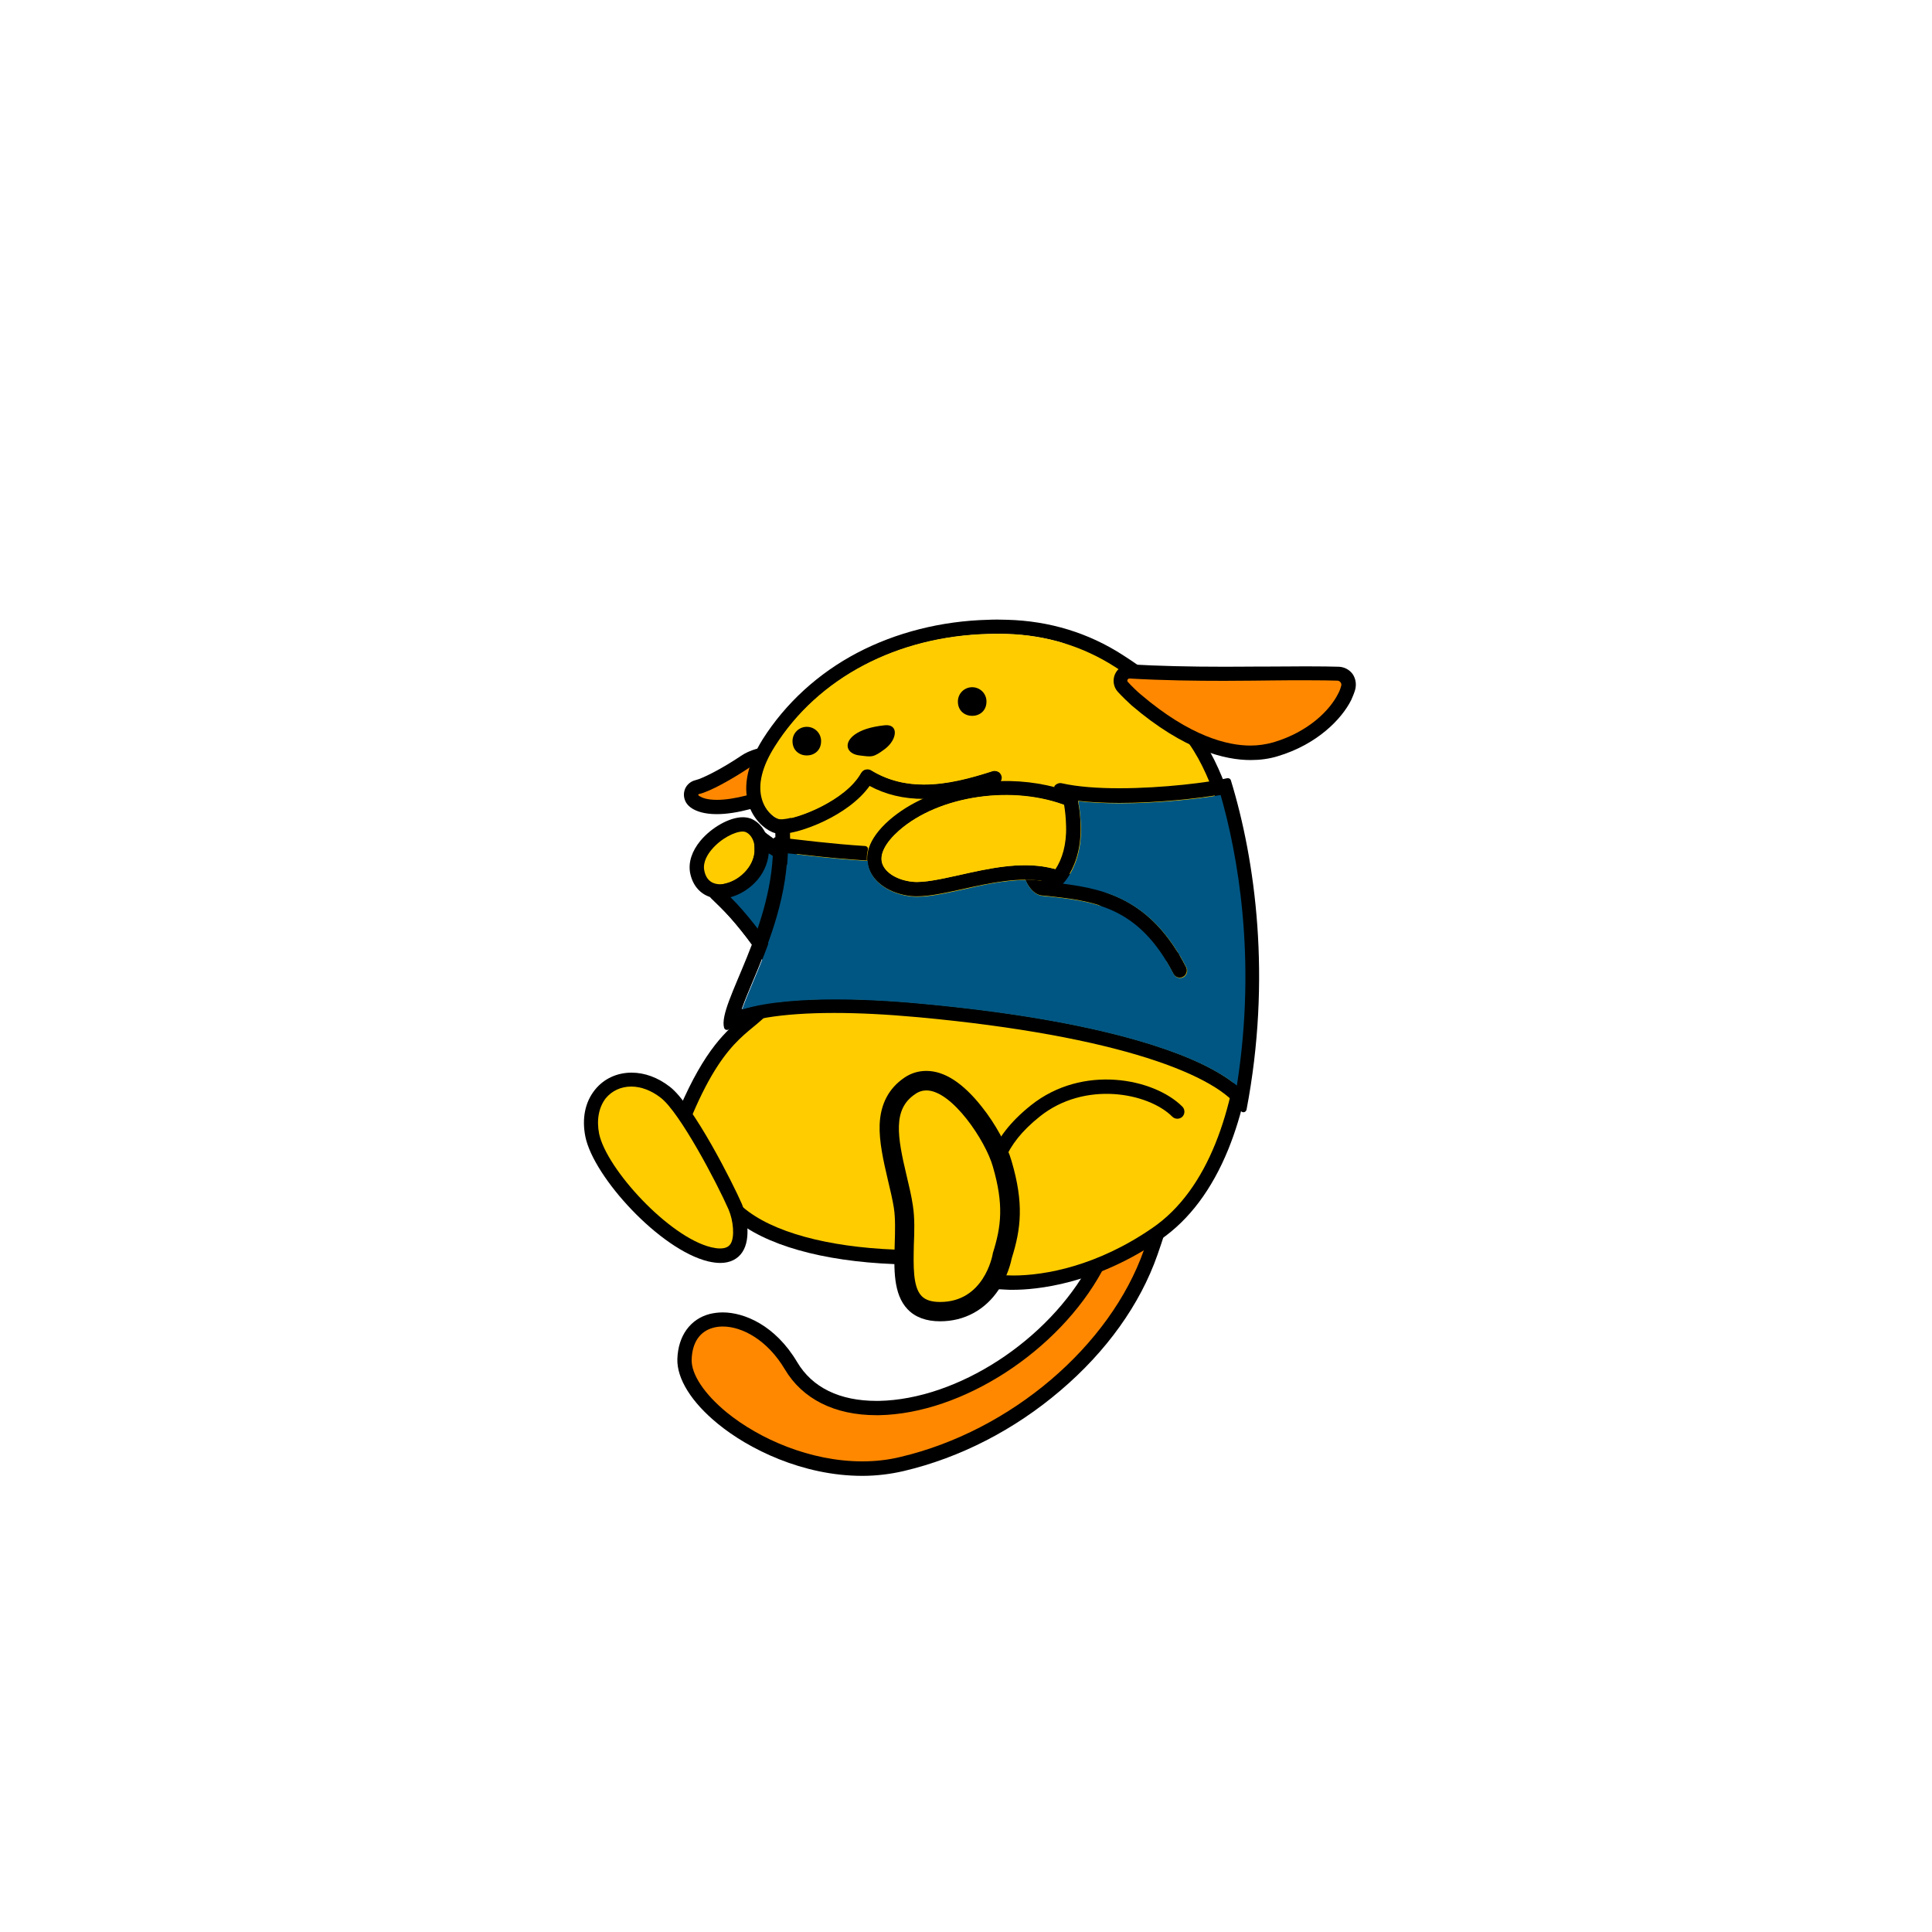
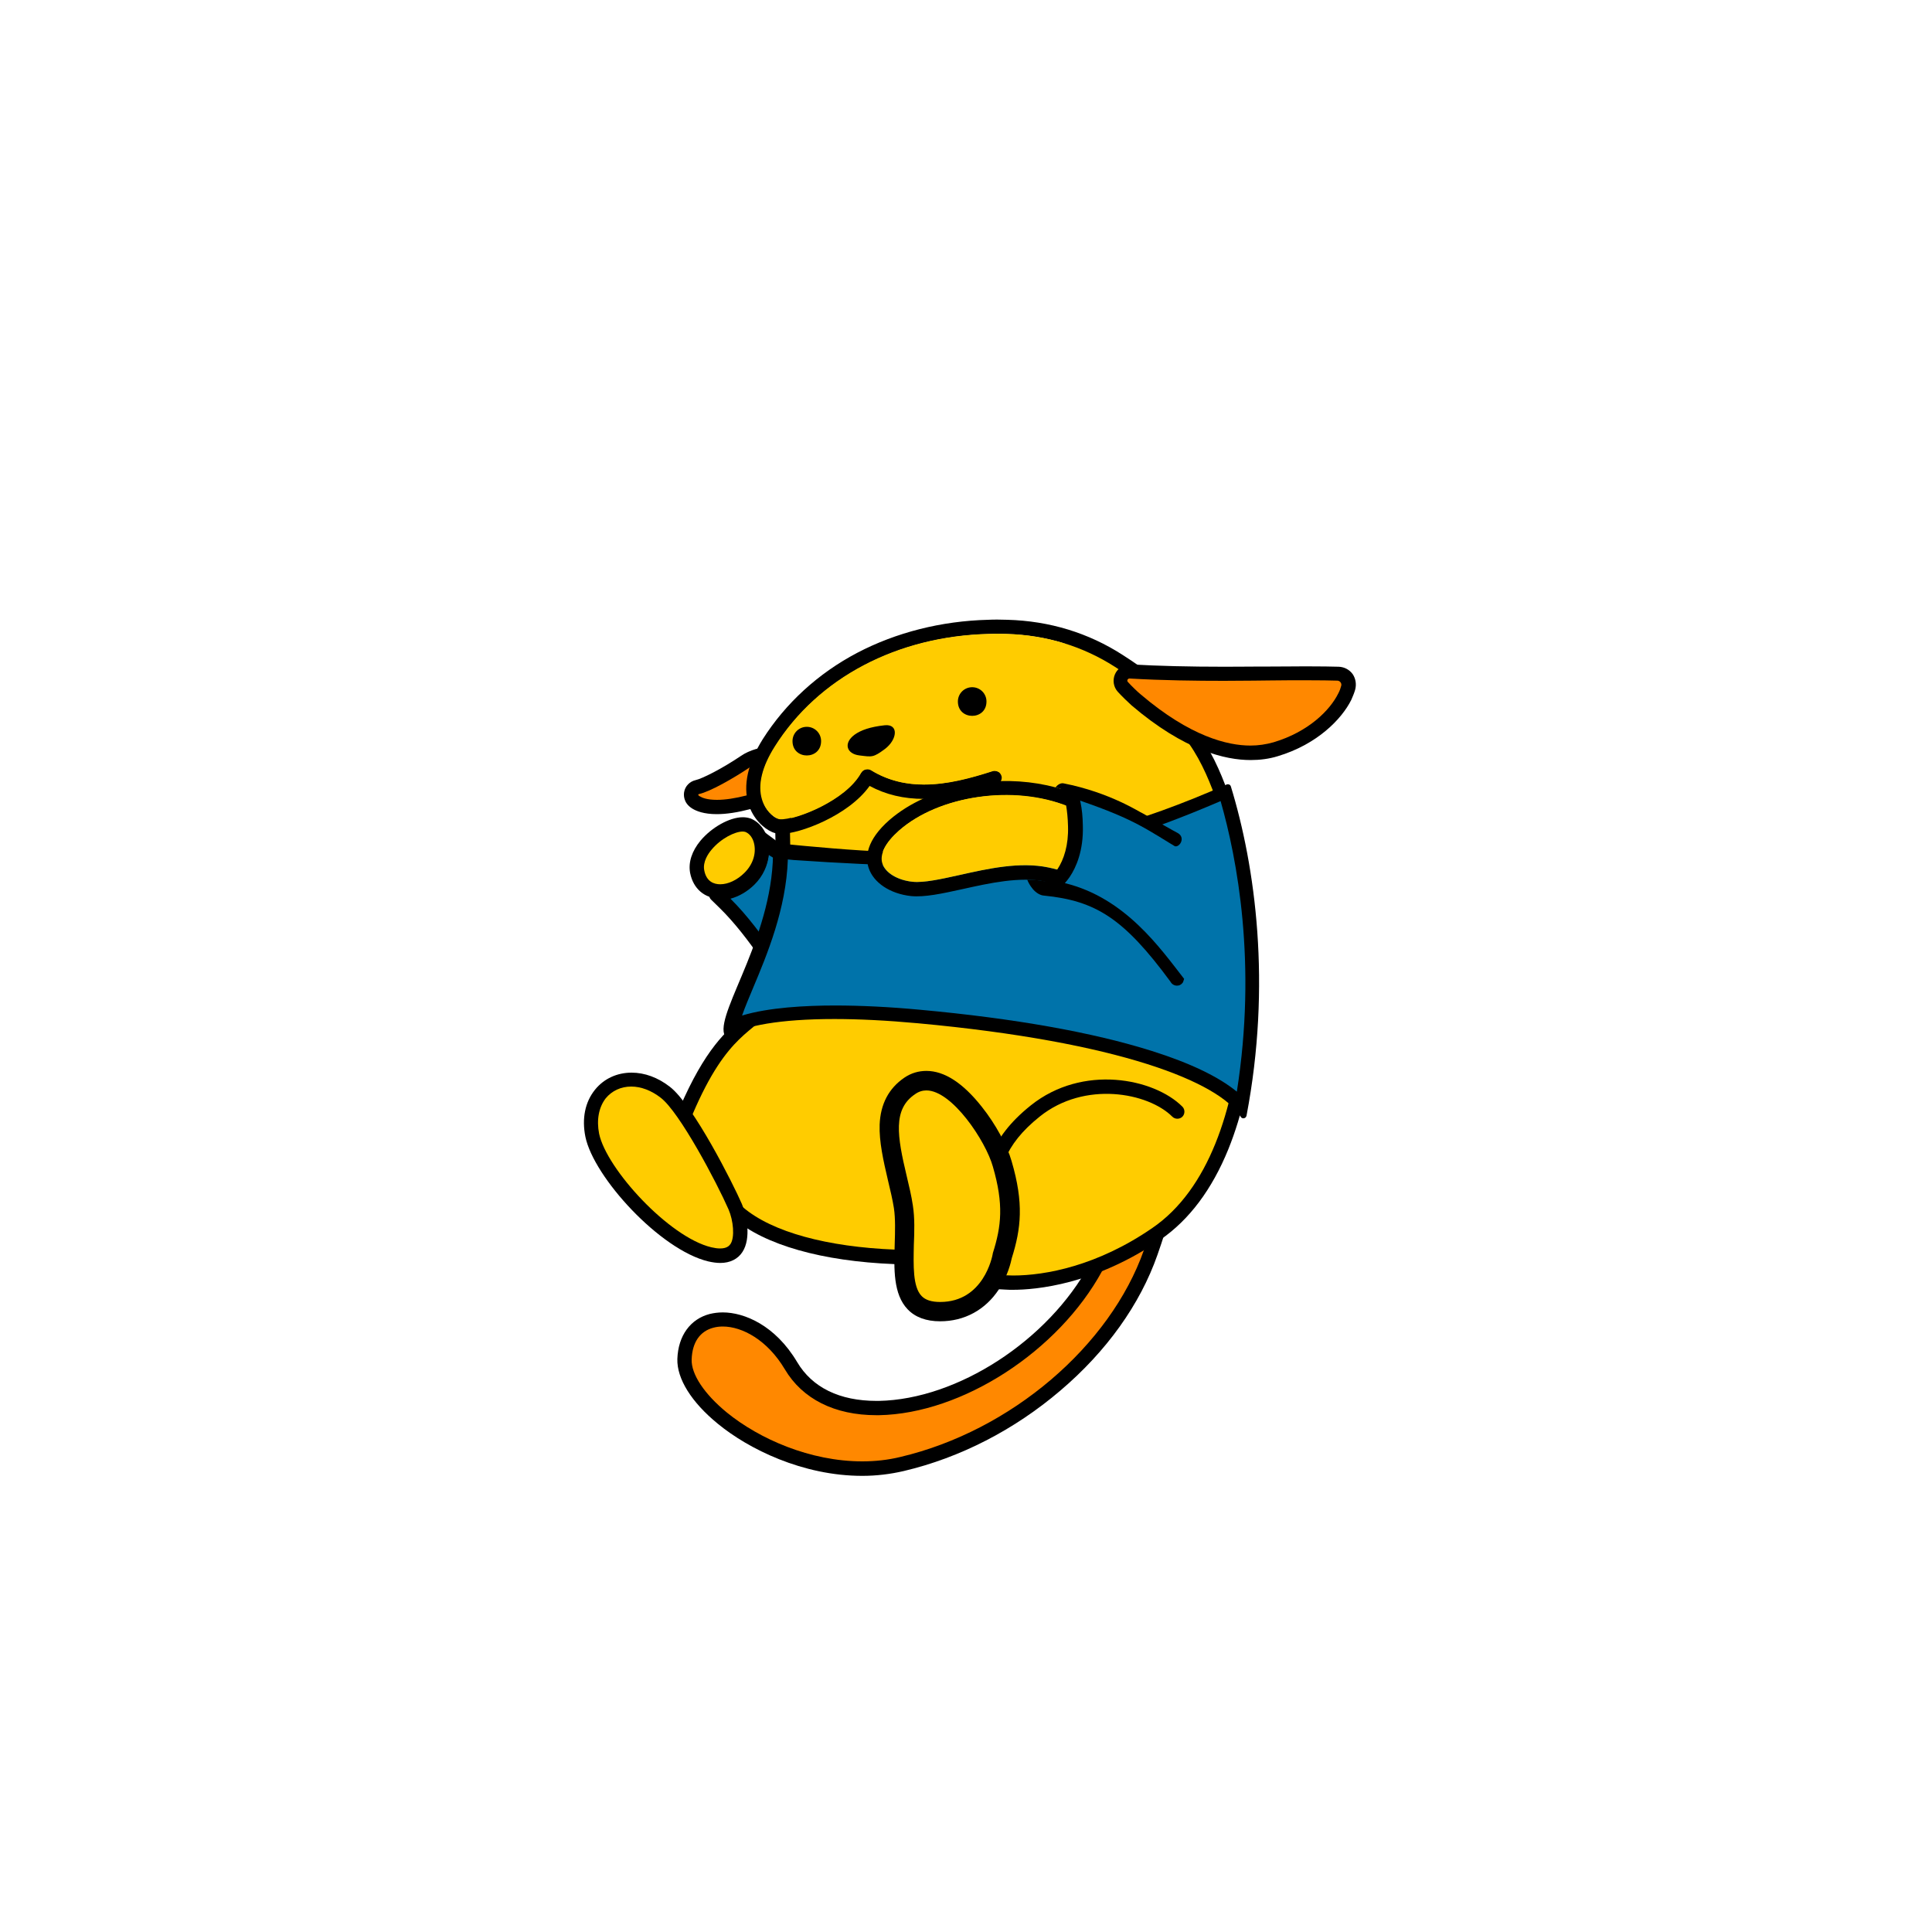
- <svg xmlns="http://www.w3.org/2000/svg" version="1.1" id="Layer_1" x="0px" y="0px" viewBox="0 0 1000 1000" style="enable-background:new 0 0 1000 1000;" xml:space="preserve">
-   <style type="text/css">
- 	.st0{fill:#FFCC00;}
- 	.st1{fill:#FF8800;}
- 	.st2{fill:#005683;}
- </style>
-   <g id="RightArm_1_">
-     <path id="RightArm--bg" d="M436.6,504c-4.5,5.1-10.5,7.9-17,7.9c-9.1,0-18.5-5.5-24.4-14.4c-7.8-11.6-15.5-21.2-22.3-27.9l-4.8-4.7   c-2-2-1.1-5.3,1.6-6.1l6.5-1.7c3.2-0.9,6.4-2.7,9.1-5.5c3-3,4.8-6.7,5.2-10.4V430c0-1.3,1.5-2.1,2.5-1.3l9.3,6.9   c0.7,0.5,1.7,1.1,2.9,1.7c10.2,4.9,31.7,27.4,35.7,46.7C443,494.1,439.7,500.5,436.6,504z" />
-     <path id="RightArm" class="st0" d="M402.1,444.1c-1.5-0.7-2.9-1.5-4.2-2.4l0,0c-0.5,5.5-3,11-7.3,15.3c-3.7,3.7-8.1,6.2-12.5,7.4   c8.7,8.6,17,19.8,23.2,29.1c4.5,6.7,11.6,11.1,18.3,11.1c4.1,0,8.1-1.6,11.4-5.4C444,484.4,413.7,449.6,402.1,444.1z" />
+ <svg xmlns="http://www.w3.org/2000/svg" id="wapuugotchi_svg__wapuu" width="200" version="1.1" viewBox="0 0 1e3 1e3">
+   <g id="RightArm--group">
+     <path d="M436.6 504c-4.5 5.1-10.5 7.9-17 7.9-9.1 0-18.5-5.5-24.4-14.4-7.8-11.6-15.5-21.2-22.3-27.9l-4.8-4.7c-2-2-1.1-5.3 1.6-6.1l6.5-1.7c3.2-.9 6.4-2.7 9.1-5.5 3-3 4.8-6.7 5.2-10.4V430c0-1.3 1.5-2.1 2.5-1.3l9.3 6.9c.7.5 1.7 1.1 2.9 1.7 10.2 4.9 31.7 27.4 35.7 46.7 2.1 10.1-1.2 16.5-4.3 20z" />
+     <path class="st0" d="M402.1 444.1c-1.5-.7-2.9-1.5-4.2-2.4-.5 5.5-3 11-7.3 15.3-3.7 3.7-8.1 6.2-12.5 7.4 8.7 8.6 17 19.8 23.2 29.1 4.5 6.7 11.6 11.1 18.3 11.1 4.1 0 8.1-1.6 11.4-5.4 13-14.8-17.3-49.6-28.9-55.1z" fill="#fc0" />
+     <g class="RightArm--group">
+       <path d="M436.59 504.77c-4.5 5.1-10.5 7.9-17 7.9-9.1 0-18.5-5.5-24.4-14.4-7.8-11.6-15.5-21.2-22.3-27.9l-4.8-4.7c-2-2-1.1-5.3 1.6-6.1l6.5-1.7c3.2-.9 6.4-2.7 9.1-5.5 3-3 4.8-6.7 5.2-10.4v-11.2c0-1.3 1.5-2.1 2.5-1.3l9.3 6.9c.7.5 1.7 1.1 2.9 1.7 10.2 4.9 31.7 27.4 35.7 46.7 2.1 10.1-1.2 16.5-4.3 20z" />
+       <path d="M402.09 444.87q-2.3-1-4.2-2.4c-.5 5.5-3 11-7.3 15.3-3.7 3.7-8.1 6.2-12.5 7.4 8.7 8.6 17 19.8 23.2 29.1 4.5 6.7 11.6 11.1 18.3 11.1 4.1 0 8.1-1.6 11.4-5.4 13-14.8-17.3-49.6-28.9-55.1z" fill="#0073AA" />
+     </g>
  </g>
  <g id="Tail--group">
-     <path id="Tail--bg" d="M599.1,649.5c-9,25.7-26.4,50-50.3,70.3c-23.8,20.3-51.8,34.7-81,41.6c-6.9,1.6-14.1,2.5-21.5,2.5   c-30.8,0-58.9-13.9-74.8-27c-13.6-11.1-21.2-23.3-20.9-33.5c0.4-12,6.7-20.7,16.8-23.3c2.1-0.5,4.3-0.8,6.7-0.8   c11.2,0,27.2,6.7,38.5,25.7c7.8,13.2,22,20.1,41.1,20.1c0.4,0,0.8,0,1.2,0c40.7-0.8,87.6-31.2,109.1-70.8   c7.7-14.1,13.2-29.6,17.1-40.8c1.9-5.4,3.6-10.1,5.1-13.5c1.3-3.1,4.1-9.4,10.4-9.4c4.1,0,7.6,1.8,9.9,5   C612,603.2,609.8,618.9,599.1,649.5z" />
-     <path id="Tail_2_" class="st1" d="M570.5,657.8c-22.7,41.7-72.5,73.9-115.5,74.7c-0.5,0-0.9,0-1.4,0c-21.6,0-38.3-8.4-47.4-23.8   c-9-15.1-22-22.1-32.1-22.1c-1.7,0-3.3,0.2-4.8,0.6c-7,1.8-11,7.6-11.3,16.4c-0.3,7.7,6.6,18,18.2,27.5   c16.8,13.7,43.2,25.3,70.1,25.3c6.6,0,13.3-0.7,19.8-2.3c57.2-13.5,108.5-57.4,126-107.1c5.4-15.3,16.7-49.2,4.5-49.2   C592.1,597.9,585.8,629.6,570.5,657.8z" />
+     <path d="M599.1 649.5c-9 25.7-26.4 50-50.3 70.3-23.8 20.3-51.8 34.7-81 41.6-6.9 1.6-14.1 2.5-21.5 2.5-30.8 0-58.9-13.9-74.8-27-13.6-11.1-21.2-23.3-20.9-33.5.4-12 6.7-20.7 16.8-23.3 2.1-.5 4.3-.8 6.7-.8 11.2 0 27.2 6.7 38.5 25.7 7.8 13.2 22 20.1 41.1 20.1h1.2c40.7-.8 87.6-31.2 109.1-70.8 7.7-14.1 13.2-29.6 17.1-40.8 1.9-5.4 3.6-10.1 5.1-13.5 1.3-3.1 4.1-9.4 10.4-9.4 4.1 0 7.6 1.8 9.9 5 5.5 7.6 3.3 23.3-7.4 53.9z" />
+     <path class="st1" d="M570.5 657.8c-22.7 41.7-72.5 73.9-115.5 74.7h-1.4c-21.6 0-38.3-8.4-47.4-23.8-9-15.1-22-22.1-32.1-22.1-1.7 0-3.3.2-4.8.6-7 1.8-11 7.6-11.3 16.4-.3 7.7 6.6 18 18.2 27.5 16.8 13.7 43.2 25.3 70.1 25.3 6.6 0 13.3-.7 19.8-2.3 57.2-13.5 108.5-57.4 126-107.1 5.4-15.3 16.7-49.2 4.5-49.2-4.5.1-10.8 31.8-26.1 60z" fill="#f80" />
  </g>
  <g id="Body--group">
-     <path id="Body--bg" d="M649.7,531.9c-2,24-6.7,45.1-13.9,62.9c-8.5,20.9-20.3,36.6-35.1,46.8c-34,23.4-64.8,26-76.4,26   c-1.3,0-2.5,0-3.8-0.1c-18.4-0.8-26-4.4-32.7-7.5c-5.9-2.8-11-5.2-24.9-5.7c-37.5-1.5-67-9.9-83.1-23.6c-0.2-0.1-0.5-0.4-0.9-0.7   c-4.8-3.5-19.3-14.3-25-24.7c-5.3-9.7-6.2-22.3-2.3-31.4c13.4-31.2,24.5-40.5,33.5-48c3.6-3,6.4-5.3,8.8-8.7   c2.2-3.1,3.8-7.1,4.9-12.2c0-0.1,0-0.2,0.1-0.3c3.9-15,3.4-34.9,2.8-56c-0.2-5.7-0.3-11.7-0.4-17.5v-0.1c0-18.6,9.6-40.7,25.7-59.2   c18.1-20.8,41.6-33.6,66.1-36.2c20.2-2.1,34.3-3.1,45.9-3.1c43.7,0,58.6,14.8,82.2,48.4c7.5,10.6,12.1,22.5,16,33.7   C648.3,445.1,653.1,491.2,649.7,531.9z" />
-     <path id="Body_1_" class="st0" d="M358.5,576.7c-3,7-2.2,17.4,2,25c5.6,10.3,23,22.2,24.1,23.2c15.1,12.9,43.7,20.5,78.7,21.9   c31.2,1.3,24.3,11.8,57.6,13.3c1.1,0,2.2,0.1,3.5,0.1c16.7,0,43.7-5,72.2-24.7c58-39.9,52.9-165.3,34-218.6   c-3.9-11.1-8.3-22.2-15.1-31.9c-23.5-33.5-36.6-45.2-76.2-45.2c-12.2,0-26.9,1.1-45.1,3.1c-49.9,5.3-85.3,55.3-85.3,88.1   c0.3,27.4,2.5,55.1-2.7,75.5c-1.4,6.5-3.4,11.2-6,14.9C390.4,534.9,376.8,533.8,358.5,576.7z" />
+     <path d="M649.7 531.9c-2 24-6.7 45.1-13.9 62.9-8.5 20.9-20.3 36.6-35.1 46.8-34 23.4-64.8 26-76.4 26-1.3 0-2.5 0-3.8-.1-18.4-.8-26-4.4-32.7-7.5-5.9-2.8-11-5.2-24.9-5.7-37.5-1.5-67-9.9-83.1-23.6-.2-.1-.5-.4-.9-.7-4.8-3.5-19.3-14.3-25-24.7-5.3-9.7-6.2-22.3-2.3-31.4 13.4-31.2 24.5-40.5 33.5-48 3.6-3 6.4-5.3 8.8-8.7 2.2-3.1 3.8-7.1 4.9-12.2 0-.1 0-.2.1-.3 3.9-15 3.4-34.9 2.8-56-.2-5.7-.3-11.7-.4-17.5v-.1c0-18.6 9.6-40.7 25.7-59.2 18.1-20.8 41.6-33.6 66.1-36.2 20.2-2.1 34.3-3.1 45.9-3.1 43.7 0 58.6 14.8 82.2 48.4 7.5 10.6 12.1 22.5 16 33.7 11.1 30.4 15.9 76.5 12.5 117.2z" />
+     <path class="st0" d="M358.5 576.7c-3 7-2.2 17.4 2 25 5.6 10.3 23 22.2 24.1 23.2 15.1 12.9 43.7 20.5 78.7 21.9 31.2 1.3 24.3 11.8 57.6 13.3 1.1 0 2.2.1 3.5.1 16.7 0 43.7-5 72.2-24.7 58-39.9 52.9-165.3 34-218.6-3.9-11.1-8.3-22.2-15.1-31.9-23.5-33.5-36.6-45.2-76.2-45.2-12.2 0-26.9 1.1-45.1 3.1-49.9 5.3-85.3 55.3-85.3 88.1.3 27.4 2.5 55.1-2.7 75.5-1.4 6.5-3.4 11.2-6 14.9-9.8 13.5-23.4 12.4-41.7 55.3z" fill="#fc0" />
+     <g class="Body--group">
+       <path d="M401.886 436.443h-.2c-.9 0-1.6.7-1.6 1.6 1.3 44.5-28.9 84.7-25.3 97.1.2.7.8 1.1 1.5 1.1.3 0 .6-.1.9-.2 8.2-5.1 26.3-8.6 54.7-8.6 12.5 0 26.9.7 43.3 2.2 104 9.6 155.8 30.3 167 48.4.3.5.8.8 1.4.8.7 0 1.4-.5 1.6-1.3 13-68 4.6-129.1-8.1-170.5-.2-.7-.8-1.1-1.5-1.1h-.4c-93.523 41.432-152.27 38.548-233.3 30.5z" />
+       <path d="M410.786 445.143c-1-.134-2-.234-3-.3-.9 25.8-10.8 49.4-18.2 67-1.8 4.3-4 9.5-5.5 13.8 13.8-4.2 32.9-5.2 48.1-5.2 13.2 0 28 .7 44 2.2 49.1 4.5 89.4 11.7 119.9 21.3 20 6.3 34.7 13.4 44.1 21.1 10.5-66.5.1-120.7-8.4-150.4-79.614 34.164-122.39 37.206-221 30.5z" fill="#0073AA" />
+     </g>
  </g>
  <g id="RightHand--group">
-     <path id="RightHand--bg" d="M390.6,457c-5.2,5.1-11.7,8.1-17.8,8.1c-8.1,0-14-5.1-15.6-13.3c-1-5.4,0.9-11.3,5.4-16.7   c5.8-6.9,14.9-12,21.7-12.1h0.2c1.3,0,2.6,0.2,3.8,0.6h0.2l0.1,0.1c4.5,1.8,7.9,6.2,9.1,11.8C399.1,443,396.5,451,390.6,457z" />
-     <path id="RightHand" class="st0" d="M385.4,451.7c4.2-4.2,6-9.6,5-14.7c-0.6-3.1-2.3-5.5-4.6-6.4c-0.4-0.1-0.9-0.2-1.3-0.2h-0.1   c-4,0-11.3,3.6-16.1,9.4c-1.8,2.1-4.6,6.3-3.8,10.6c1.1,6,5.1,7.3,8.3,7.3C376.9,457.7,381.6,455.5,385.4,451.7z" />
+     <path d="M390.6 457c-5.2 5.1-11.7 8.1-17.8 8.1-8.1 0-14-5.1-15.6-13.3-1-5.4.9-11.3 5.4-16.7 5.8-6.9 14.9-12 21.7-12.1h.2c1.3 0 2.6.2 3.8.6h.2l.1.1c4.5 1.8 7.9 6.2 9.1 11.8 1.4 7.5-1.2 15.5-7.1 21.5z" />
+     <path class="st0" d="M385.4 451.7c4.2-4.2 6-9.6 5-14.7-.6-3.1-2.3-5.5-4.6-6.4-.4-.1-.9-.2-1.3-.2h-.1c-4 0-11.3 3.6-16.1 9.4-1.8 2.1-4.6 6.3-3.8 10.6 1.1 6 5.1 7.3 8.3 7.3 4.1 0 8.8-2.2 12.6-6z" fill="#fc0" />
  </g>
-   <g id="RightFootGroup">
-     <path id="RightFoot--bg" d="M384.3,648c-2.4,3.7-6.4,5.7-11.5,5.7c-1.9,0-4-0.3-6.2-0.8c-25-6-59.3-43.6-63.6-64.5   c-1.9-9.4-0.2-18,5-24.4c4.6-5.7,11.4-8.8,18.9-8.8c6.8,0,13.6,2.5,19.8,7.3c12.2,9.4,32.9,50.5,37.3,60.7   C386.5,629,388.9,640.9,384.3,648z" />
-     <path id="RightFoot_1_" class="st0" d="M310.1,586.8c3.8,18.2,36.2,53.6,58.1,58.8c1.7,0.4,3.2,0.6,4.5,0.6c3.4,0,4.7-1.3,5.4-2.3   c2.3-3.5,1.5-12.1-1-17.9c-6.1-13.9-25.3-50.3-35.1-57.8c-4.9-3.8-10.2-5.8-15.3-5.8c-5.3,0-10,2.2-13.2,6.1   C309.9,573.2,308.7,579.7,310.1,586.8z" />
+   <g id="RightFoot--group">
+     <path d="M384.3 648c-2.4 3.7-6.4 5.7-11.5 5.7-1.9 0-4-.3-6.2-.8-25-6-59.3-43.6-63.6-64.5-1.9-9.4-.2-18 5-24.4 4.6-5.7 11.4-8.8 18.9-8.8 6.8 0 13.6 2.5 19.8 7.3 12.2 9.4 32.9 50.5 37.3 60.7 2.5 5.8 4.9 17.7.3 24.8z" />
+     <path class="st0" d="M310.1 586.8c3.8 18.2 36.2 53.6 58.1 58.8 1.7.4 3.2.6 4.5.6 3.4 0 4.7-1.3 5.4-2.3 2.3-3.5 1.5-12.1-1-17.9-6.1-13.9-25.3-50.3-35.1-57.8-4.9-3.8-10.2-5.8-15.3-5.8-5.3 0-10 2.2-13.2 6.1-3.6 4.7-4.8 11.2-3.4 18.3z" fill="#fc0" />
  </g>
  <g id="RightEar--group">
-     <path id="RightEar--bg" d="M413.3,399.4c-0.4,4.4-3.8,8.4-11.1,12.9c-4.7,3-10.2,5.5-13.9,6.5c-6.5,1.7-12.3,2.6-17.3,2.6   c-6.7,0-10.6-1.6-12.7-2.9c-4.8-3-4.4-7.2-4.2-8.5c0.5-3.1,2.9-5.5,5.9-6.2c3.5-0.8,13.5-5.8,23.6-12.6c4.2-2.9,10.7-4.8,16.1-4.8   c5.8,0,9.1,2.2,10.8,4.1C412.6,392.9,413.6,396,413.3,399.4z" />
-     <path id="RightEar" class="st1" d="M361.4,411.3c0,0.3,0.4,0.7,0.9,0.9c1.1,0.7,3.6,1.8,8.8,1.8c4.3,0,9.5-0.8,15.4-2.3   c5.2-1.4,19.1-8.8,19.5-13c0.1-1.3-0.2-2.4-0.9-3.2c-1-1.1-2.8-1.7-5.3-1.7c-3.9,0-8.9,1.5-11.9,3.5c-8.5,5.7-20.5,12.5-26.1,13.7   C361.5,411.1,361.4,411.2,361.4,411.3z" />
+     <path d="M413.3 399.4c-.4 4.4-3.8 8.4-11.1 12.9-4.7 3-10.2 5.5-13.9 6.5-6.5 1.7-12.3 2.6-17.3 2.6-6.7 0-10.6-1.6-12.7-2.9-4.8-3-4.4-7.2-4.2-8.5.5-3.1 2.9-5.5 5.9-6.2 3.5-.8 13.5-5.8 23.6-12.6 4.2-2.9 10.7-4.8 16.1-4.8 5.8 0 9.1 2.2 10.8 4.1 2.1 2.4 3.1 5.5 2.8 8.9z" />
+     <path class="st1" d="M361.4 411.3c0 .3.4.7.9.9 1.1.7 3.6 1.8 8.8 1.8 4.3 0 9.5-.8 15.4-2.3 5.2-1.4 19.1-8.8 19.5-13 .1-1.3-.2-2.4-.9-3.2-1-1.1-2.8-1.7-5.3-1.7-3.9 0-8.9 1.5-11.9 3.5-8.5 5.7-20.5 12.5-26.1 13.7-.3.1-.4.2-.4.3z" fill="#f80" />
  </g>
  <g id="Head--group">
-     <path id="Head--bg" d="M516.4,328.1c1.6,0,3.2,0,4.8,0.1c20.6,0.6,39.5,6.5,55.9,17c11.2,7.2,17.5,11.4,25.9,25.2   c1.5,2.5,9,0.8,7.9-1.1c-10.1-17.6-17.5-22.3-29.8-30.3c-17.7-11.4-37.8-17.6-59.7-18.2c-1.6,0-3.3-0.1-5-0.1l0,0   c-1.6,0-3.3,0-4.9,0.1c-24.3,0.6-47.8,6.6-67.8,17.1c-20.2,10.6-37.1,26.1-48.9,44.7c-7.7,12.3-10.3,23.9-7.4,33.5   c2.4,7.8,7.9,12.7,12.3,14.6c1.4,0.6,2.9,0.9,4.7,0.9c9.3,0,34.7-9.3,45.7-24.8c8.4,4.5,17.6,6.7,28.1,6.7c12.6,0,25-3.2,36.4-6.9   c3-1,3.8-2.2,3.9-4.1c0-1.3-1.2-3.6-3.8-3.5c-0.3,0-0.7,0.1-1,0.2c-11.2,3.6-23.3,6.9-35.4,6.9c-9.3,0-18.6-2-27.4-7.4   c-0.6-0.4-1.3-0.5-1.9-0.5c-1.3,0-2.5,0.6-3.2,1.8l-0.1,0.1c-7.9,14.3-33.3,24.1-41.2,24.1c-0.7,0-1.3-0.1-1.7-0.3   c-2.8-1.2-6.6-4.6-8.2-10c-2.3-7.5,0-17,6.6-27.4c22.5-35.7,63.4-57.1,110.6-58.3l0,0C513.2,328.1,514.8,328.1,516.4,328.1" />
-     <path id="Head" class="st0" d="M516.6,399.4c-1-0.4-2-0.7-3-0.3c-19.7,6.3-42.5,12-62.8-0.5c-1.7-1.1-4-0.5-5.1,1.2l-0.1,0.1   c-8.6,15.7-38.3,26-43,23.9c-2.8-1.2-6.6-4.6-8.2-10c-2.3-7.5,0-17,6.6-27.4c22.5-35.7,63.4-57.1,110.6-58.3l0,0   c3.1-0.1,6.3-0.1,9.5,0c20.6,0.6,39.5,6.5,55.9,17c13.2,8.5,19.7,12.7,30.6,33.6C613.2,389.2,523.2,402.2,516.6,399.4z" />
+     <path d="M516.4 328.1c1.6 0 3.2 0 4.8.1 20.6.6 39.5 6.5 55.9 17 11.2 7.2 17.5 11.4 25.9 25.2 1.5 2.5 9 .8 7.9-1.1-10.1-17.6-17.5-22.3-29.8-30.3-17.7-11.4-37.8-17.6-59.7-18.2-1.6 0-3.3-.1-5-.1-1.6 0-3.3 0-4.9.1-24.3.6-47.8 6.6-67.8 17.1-20.2 10.6-37.1 26.1-48.9 44.7-7.7 12.3-10.3 23.9-7.4 33.5 2.4 7.8 7.9 12.7 12.3 14.6 1.4.6 2.9.9 4.7.9 9.3 0 34.7-9.3 45.7-24.8 8.4 4.5 17.6 6.7 28.1 6.7 12.6 0 25-3.2 36.4-6.9 3-1 3.8-2.2 3.9-4.1 0-1.3-1.2-3.6-3.8-3.5-.3 0-.7.1-1 .2-11.2 3.6-23.3 6.9-35.4 6.9-9.3 0-18.6-2-27.4-7.4-.6-.4-1.3-.5-1.9-.5-1.3 0-2.5.6-3.2 1.8l-.1.1c-7.9 14.3-33.3 24.1-41.2 24.1-.7 0-1.3-.1-1.7-.3-2.8-1.2-6.6-4.6-8.2-10-2.3-7.5 0-17 6.6-27.4 22.5-35.7 63.4-57.1 110.6-58.3 1.4-.1 3-.1 4.6-.1" />
+     <path class="st0" d="M516.6 399.4c-1-.4-2-.7-3-.3-19.7 6.3-42.5 12-62.8-.5-1.7-1.1-4-.5-5.1 1.2l-.1.1c-8.6 15.7-38.3 26-43 23.9-2.8-1.2-6.6-4.6-8.2-10-2.3-7.5 0-17 6.6-27.4 22.5-35.7 63.4-57.1 110.6-58.3 3.1-.1 6.3-.1 9.5 0 20.6.6 39.5 6.5 55.9 17 13.2 8.5 19.7 12.7 30.6 33.6 5.6 10.5-84.4 23.5-91 20.7z" fill="#fc0" />
+   </g>
+   <g id="LeftEar--group">
+     <path d="M701.4 357.1c-.5 1.7-1.2 3.4-2 5.2-5 10-17.7 23-38 29.1-4.5 1.4-9.3 2-14 2h-.1c-13 0-34.2-4.9-61.6-28.3-1.9-1.7-5.1-4.8-7.1-7-2.3-2.5-2.8-6.1-1.5-9.1s4.4-5.1 7.8-5.1h.5c13.9.8 30.1 1.2 48.4 1.2 8.1 0 14.8-.1 19.3-.1h4.5c7.4 0 13.3-.1 18.2-.1 8.1 0 13.7.1 17.1.2 2.9.1 5.6 1.5 7.3 3.9 1.5 2.3 2 5.2 1.2 8.1z" />
+     <path class="st1" d="M590.4 359.4c25.7 21.9 45.1 26.5 56.8 26.5h.1c4 0 8-.6 11.9-1.7 18.1-5.4 29.2-16.6 33.5-25.3.8-1.5 1.2-2.8 1.5-3.9.4-1.3-.6-2.6-1.9-2.7-3.3-.1-8.9-.2-16.7-.2-5.4 0-11.6 0-18.2.1-3.3 0-12.2.2-23.9.2-13.9 0-31.7-.2-48.8-1.2h-.1c-.9 0-1.5 1.1-.8 1.8 2 2.2 5 5.1 6.6 6.4z" fill="#f80" />
+   </g>
+   <g id="Face--group">
+     <path d="m417.6 376.2c-4.1 0-7.4 3.3-7.4 7.4 0 9.9 14.8 9.9 14.8 0 0-4.1-3.3-7.4-7.4-7.4z" />
+     <path d="m503.2 355.7c-4.1 0-7.4 3.3-7.4 7.4 0 9.9 14.8 9.9 14.8 0 0-4.1-3.3-7.4-7.4-7.4z" />
+     <path d="m457.9 375.4c-7.4 0.8-12.3 2.5-15.6 4.9-5.9 4.4-4.1 9.9 2.5 10.7s7.1 1.2 13.2-3.3c6.5-4.9 7.3-13.1-0.1-12.3z" />
+   </g>
+   <g id="LeftLeg--group">
+     <path class="st0" d="M512.4 655.2c-4.6-5.2-3.7-15.7-1.9-29.4 2.6-19.8 5-34.5 25.4-50.8 24.4-19.5 62.2-15 76.2-.5 3.6 3.7 6.7 10.9 7.3 18.8.9 11.4-22.2 42.4-44.8 51.8-22.6 9.6-54 19.3-62.2 10.1z" fill="#fc0" />
+     <path d="M512.4 658.9c-1.2 0-2.3-.5-3-1.6-4.7-6.7-4.5-17.2-2.6-32 2.5-19 4.6-35.5 26.8-53.2 26.8-21.4 63.7-14 78.4.7 1.4 1.4 1.4 3.8 0 5.2-1.4 1.4-3.8 1.4-5.2 0-12.5-12.5-45.4-18.7-68.6-.1-18.9 15.1-21.4 28.2-24.1 48.4-1.4 11-2.3 21.8 1.3 26.7 1.2 1.7.8 4-.9 5.2-.6.5-1.4.7-2.1.7z" />
+   </g>
+   <g id="LeftFoot--group">
+     <path d="M523.7 651.2c-.4 1.9-2 9.1-6.7 16.2-7 10.6-17.8 16.5-30.4 16.5-7.2 0-12.9-2.1-16.8-6.2-7.5-7.8-7.1-21-6.7-33.7v-.1c.2-6.4.4-13.1-.4-18.5-.7-4.4-1.8-9.1-3.1-14.5-2.4-10.2-4.6-20.1-4.3-28.7.4-10.7 4.7-18.9 12.8-24.4 3.5-2.4 7.4-3.5 11.4-3.5 9.3 0 18.9 6.2 28.7 18.6 7.1 8.9 13.1 20 15.4 28.1 6.4 21.8 4.9 34.9.1 50.2z" />
+     <path class="st0" d="M477 670.8c2 2.1 5.2 3.1 9.6 3.1 22.6 0 27-23.7 27.2-24.7 0-.2.1-.4.1-.6 4.4-13.9 5.7-25.2 0-44.8-3.7-13.2-21.1-39.4-34.4-39.4-2 0-4 .6-5.8 1.9-11.7 7.8-9.3 21.8-4.4 42.4 1.2 5.1 2.5 10.4 3.2 15.3 1 6.4.8 13.5.5 20.4-.2 10.6-.6 21.6 4 26.4z" fill="#fc0" />
  </g>
  <g id="LeftArm--group">
-     <path id="LeftArm--bg" d="M478,413.3c-6.4,2.9-12.4,6.6-17.6,11.1c-12.1,10.6-12.6,19.4-10.8,24.8c2.5,7.7,11.1,13.4,21.9,14.6   c7.1,0.7,16.2-1.3,26.7-3.6c13.9-3.1,29.7-6.6,42.9-3.9c19.6,4.1,33.3,15,53.1,32.7l10.3,9.2c1.5,1.3,3.9,1.2,5.2-0.4   c1.3-1.5,1.2-3.9-0.4-5.2l0,0l-2.9-2.6c-24-21.7-39.9-36-63.8-41c-14.8-3.1-31.3,0.6-46,3.9c-9.5,2.1-18.5,4.1-24.3,3.5   c-7.8-0.8-14.1-4.6-15.7-9.5c-1.5-4.7,1.6-10.7,8.7-17c20.7-18.2,59.1-23.7,87.5-12.5c4.7,1.9,7.4-5.1,2.7-6.9   c-11.4-4.4-24.6-6.6-37.7-6.2C507.7,404.7,487.3,409.1,478,413.3z" />
-     <path id="LeftArm" class="st0" d="M615.4,451c11.7,12.2,17,60.3-6,41.6l0,0l-2.9-2.6c-24-21.7-39.9-36-63.8-41   c-14.8-3.1-31.3,0.6-46,3.9c-9.5,2.1-18.5,4.1-24.3,3.5c-7.8-0.8-14.1-4.6-15.7-9.5c-1.5-4.7,1.6-10.7,8.7-17   c20.7-18.2,59.3-24,87.5-12.5C557.5,419.4,599,433.9,615.4,451z" />
-   </g>
-   <g id="Coat--group">
-     <g id="RightSleeve--group">
-       <path id="RightSleeve--bg" d="M436.6,504c-4.5,5.1-10.5,7.9-17,7.9c-9.1,0-18.5-5.5-24.4-14.4c-7.8-11.6-15.5-21.2-22.3-27.9    l-4.8-4.7c-2-2-1.1-5.3,1.6-6.1l6.5-1.7c3.2-0.9,6.4-2.7,9.1-5.5c3-3,4.8-6.7,5.2-10.4V430c0-1.3,1.5-2.1,2.5-1.3l9.3,6.9    c0.7,0.5,1.7,1.1,2.9,1.7c10.2,4.9,31.7,27.4,35.7,46.7C443,494.1,439.7,500.5,436.6,504z" />
-       <path id="RightSleeve" class="st2" d="M402.1,444.1c-1.5-0.7-2.9-1.5-4.2-2.4l0,0c-0.5,5.5-3,11-7.3,15.3    c-3.7,3.7-8.1,6.2-12.5,7.4c8.7,8.6,17,19.8,23.2,29.1c4.5,6.7,11.6,11.1,18.3,11.1c4.1,0,8.1-1.6,11.4-5.4    C444,484.4,413.7,449.6,402.1,444.1z" />
-     </g>
-     <g id="Schirt--group">
-       <path id="Shirt--bg" d="M548,408c0.9,1.5,1.6,3.5,2.2,6c0.2,0.8,0.4,1.7,0.6,2.7c0.5,3,0.9,6.6,1,10.9c0.3,9.7-2.1,17.2-5.5,22.3    c-1.7,2.6-3.7,4.6-5.8,5.9c-0.2,0.2-0.5,0.2-0.8,0.2c-0.1,0-0.2,0-0.3,0c-2.8-0.5-5.8-0.7-8.7-0.7c0,0,2.4,6.5,7.5,8    c0.2,0.1,0.4,0.1,0.6,0.1c0.2,0.1,0.4,0.1,0.6,0.1c26.6,2.7,49.6,5.1,67.9,40.5c0.7,1.3,2,2,3.3,2c0.6,0,1.2-0.1,1.7-0.4    c1.8-0.9,2.5-3.2,1.6-5c-17.6-34.2-40.7-40.5-63.9-43.4c0.9-1,1.7-2.1,2.5-3.2c3.3-4.9,7.2-13.6,6.8-26.6c-0.1-4.5-0.5-8.5-1.2-12    c-0.1-0.3-0.1-0.6-0.2-0.9c6.3,0.7,13.5,1.1,21.5,1.1c19.8,0,40.6-2.3,52.2-4.3c8.5,29.7,18.9,83.9,8.4,150.4    c-9.4-7.7-24.1-14.8-44.1-21.1c-30.5-9.6-70.8-16.8-119.9-21.3c-16-1.5-30.8-2.2-44-2.2c-15.2,0-34.3,1-48.1,5.2    c1.5-4.3,3.7-9.5,5.5-13.8c7.4-17.6,17.3-41.2,18.2-67c1,0.1,2,0.2,3,0.3c9.3,1.1,19.6,2.3,30.7,3.1l7.4,0.5    c-0.1-1.7,0-3.5,0.5-5.5c0.3-1-0.4-1.9-1.4-2c-17.4-1.1-33.6-3.2-45.9-4.6c-0.1,0-0.1,0-0.2,0c-0.9,0-1.6,0.7-1.6,1.6    c1.3,44.5-28.9,84.7-25.3,97.1c0.2,0.7,0.8,1.1,1.5,1.1c0.3,0,0.6-0.1,0.9-0.2c8.2-5.1,26.3-8.6,54.7-8.6    c12.5,0,26.9,0.7,43.3,2.2c104,9.6,155.8,30.3,167,48.4c0.3,0.5,0.8,0.8,1.4,0.8c0.7,0,1.4-0.5,1.6-1.3c13-68,4.6-129.1-8.1-170.5    c-0.2-0.7-0.8-1.1-1.5-1.1c-0.1,0-0.2,0-0.4,0c-9,2.1-33.1,5.2-55.9,5.2c-10.8,0-21.4-0.7-29.8-2.6c-1.7-0.4-3.4,0.8-3.8,1.7    C545.5,408.3,548,408,548,408z" />
-       <g id="Shirt">
-         <path class="st2" d="M448.9,445.6l-7.4-0.5c-11.1-0.8-21.4-2-30.7-3.1c-1-0.1-2-0.2-3-0.3c-0.9,25.8-10.8,49.4-18.2,67     c-1.8,4.3-4,9.5-5.5,13.8c13.8-4.2,32.9-5.2,48.1-5.2c13.2,0,28,0.7,44,2.2c49.1,4.5,89.4,11.7,119.9,21.3     c20,6.3,34.7,13.4,44.1,21.1c10.5-66.5,0.1-120.7-8.4-150.4c-11.6,2-32.4,4.3-52.2,4.3c-8,0-15.2-0.4-21.5-1.1     c0.1,0.3,0.1,0.6,0.2,0.9c0.6,3.5,1,7.5,1.2,12c0.4,13-3.5,21.7-6.8,26.6c-0.8,1.2-1.6,2.2-2.5,3.2c23.2,2.9,46.3,9.2,63.9,43.4     c0.9,1.8,0.2,4-1.6,5c-0.5,0.3-1.1,0.4-1.7,0.4c-1.3,0-2.6-0.7-3.3-2c-18.3-35.4-41.3-37.8-67.9-40.5c-0.2,0-0.4-0.1-0.6-0.1     c-0.2,0-0.4,0-0.6-0.1c-5.1-1.5-7.5-7.8-7.5-8c-10.6,0-22.1,2.5-32.5,4.9c-10.5,2.3-19.6,4.3-26.7,3.6     c-10.8-1.2-19.4-6.9-21.9-14.6c-0.4-1.1-0.6-2.4-0.7-3.9C448.9,445.4,448.9,445.5,448.9,445.6z" />
-       </g>
+     <path d="M478 413.3c-6.4 2.9-12.4 6.6-17.6 11.1-12.1 10.6-12.6 19.4-10.8 24.8 2.5 7.7 11.1 13.4 21.9 14.6 7.1.7 16.2-1.3 26.7-3.6 13.9-3.1 29.7-6.6 42.9-3.9 19.6 4.1 33.3 15 53.1 32.7l10.3 9.2c1.5 1.3 3.9 1.2 5.2-.4 1.3-1.5 1.2-3.9-.4-5.2l-2.9-2.6c-24-21.7-39.9-36-63.8-41-14.8-3.1-31.3.6-46 3.9-9.5 2.1-18.5 4.1-24.3 3.5-7.8-.8-14.1-4.6-15.7-9.5-1.5-4.7 1.6-10.7 8.7-17 20.7-18.2 59.1-23.7 87.5-12.5 4.7 1.9 7.4-5.1 2.7-6.9-11.4-4.4-24.6-6.6-37.7-6.2-10.1.4-30.5 4.8-39.8 9z" />
+     <path class="st0" d="M615.4 451c11.7 12.2 17 60.3-6 41.6l-2.9-2.6c-24-21.7-39.9-36-63.8-41-14.8-3.1-31.3.6-46 3.9-9.5 2.1-18.5 4.1-24.3 3.5-7.8-.8-14.1-4.6-15.7-9.5-1.5-4.7 1.6-10.7 8.7-17 20.7-18.2 59.3-24 87.5-12.5 4.6 2 46.1 16.5 62.5 33.6z" fill="#fc0" />
+     <g class="LeftArm--group">
+       <path d="m591.41 420.96c-1.228-0.36-16.635-10.734-40.905-15.5-1.7-0.4-3.683 1.211-4.083 2.111 2.54 0.686 2.583 0.73 2.583 0.73 0.9 1.5 1.6 3.258 2.2 5.758 0.2 0.8 0.4 1.7 0.6 2.7 0.5 3 0.9 6.6 1 10.9 0.3 9.7-2.1 17.2-5.5 22.3-1.7 2.6-3.7 4.601-5.8 5.901-0.2 0.2-0.5 0.2-0.8 0.2h-0.3c-2.8-0.5-5.8-0.7-8.7-0.7 0 0 2.4 6.5 7.5 8 0.2 0.1 0.4 0.1 0.6 0.1 0.2 0.1 0.4 0.1 0.6 0.1 26.6 2.7 41.147 11.538 65.465 44.61 0.7 1.3 2 2 3.3 2 0.6 0 1.2-0.101 1.7-0.401 0.508-0.26 0.944-0.641 1.27-1.11 0.063-0.09 0.124-0.181 0.184-0.273 4.81-11.512-4.691-55.107-4.24-70.343 2.636 0.599 5.658-4.605 1.485-6.881-1.552-0.751-10.695-6.037-18.159-10.203z" style="fill:#000000" />
+       <path d="M612.796 440.859c-19.666-11.75-24.38-16.3-53.722-26.453.1.3.1.6.2.9.733 3.467 1.134 7.467 1.2 12 .4 13-3.5 21.7-6.8 26.6-.8 1.1-1.6 2.2-2.5 3.2 31.328 7.613 49.466 33.842 61.756 49.582 20.91-14.779 22.188-53.708-.134-65.83z" fill="#0073AA" />
    </g>
  </g>
-   <g id="LeftEar--group">
-     <path id="LeftEar--bg" d="M701.4,357.1c-0.5,1.7-1.2,3.4-2,5.2c-5,10-17.7,23-38,29.1c-4.5,1.4-9.3,2-14,2h-0.1   c-13,0-34.2-4.9-61.6-28.3c-1.9-1.7-5.1-4.8-7.1-7c-2.3-2.5-2.8-6.1-1.5-9.1s4.4-5.1,7.8-5.1c0.2,0,0.3,0,0.5,0   c13.9,0.8,30.1,1.2,48.4,1.2c8.1,0,14.8-0.1,19.3-0.1c2,0,3.5,0,4.5,0c7.4,0,13.3-0.1,18.2-0.1c8.1,0,13.7,0.1,17.1,0.2   c2.9,0.1,5.6,1.5,7.3,3.9C701.7,351.3,702.2,354.2,701.4,357.1z" />
-     <path id="LeftEar" class="st1" d="M590.4,359.4c25.7,21.9,45.1,26.5,56.8,26.5h0.1c4,0,8-0.6,11.9-1.7   c18.1-5.4,29.2-16.6,33.5-25.3c0.8-1.5,1.2-2.8,1.5-3.9c0.4-1.3-0.6-2.6-1.9-2.7c-3.3-0.1-8.9-0.2-16.7-0.2c-5.4,0-11.6,0-18.2,0.1   c-3.3,0-12.2,0.2-23.9,0.2c-13.9,0-31.7-0.2-48.8-1.2c0,0,0,0-0.1,0c-0.9,0-1.5,1.1-0.8,1.8C585.8,355.2,588.8,358.1,590.4,359.4z" />
-   </g>
-   <g id="Face--group">
-     <path id="RightEye" d="M417.6,376.2c-4.1,0-7.4,3.3-7.4,7.4c0,9.9,14.8,9.9,14.8,0C425,379.5,421.7,376.2,417.6,376.2z" />
-     <path id="LeftEye" d="M503.2,355.7c-4.1,0-7.4,3.3-7.4,7.4c0,9.9,14.8,9.9,14.8,0C510.6,359,507.3,355.7,503.2,355.7L503.2,355.7   L503.2,355.7z" />
-     <path id="Nose" d="M457.9,375.4c-7.4,0.8-12.3,2.5-15.6,4.9c-5.9,4.4-4.1,9.9,2.5,10.7c6.6,0.8,7.1,1.2,13.2-3.3   C464.5,382.8,465.3,374.6,457.9,375.4L457.9,375.4z" />
-   </g>
-   <g id="LeftLEg--group">
-     <path id="LetLeg" class="st0" d="M512.4,655.2c-4.6-5.2-3.7-15.7-1.9-29.4c2.6-19.8,5-34.5,25.4-50.8c24.4-19.5,62.2-15,76.2-0.5   c3.6,3.7,6.7,10.9,7.3,18.8c0.9,11.4-22.2,42.4-44.8,51.8C552,654.7,520.6,664.4,512.4,655.2z" />
-     <path id="LeftLeg--bg_1_" d="M512.4,658.9c-1.2,0-2.3-0.5-3-1.6c-4.7-6.7-4.5-17.2-2.6-32c2.5-19,4.6-35.5,26.8-53.2   c26.8-21.4,63.7-14,78.4,0.7c1.4,1.4,1.4,3.8,0,5.2s-3.8,1.4-5.2,0c-12.5-12.5-45.4-18.7-68.6-0.1c-18.9,15.1-21.4,28.2-24.1,48.4   c-1.4,11-2.3,21.8,1.3,26.7c1.2,1.7,0.8,4-0.9,5.2C513.9,658.7,513.1,658.9,512.4,658.9z" />
-   </g>
-   <g id="LeftFoot--group">
-     <path id="LeftFoot--bg" d="M523.7 651.2c-.4 1.9-2 9.1-6.7 16.2-7 10.6-17.8 16.5-30.4 16.5-7.2 0-12.9-2.1-16.8-6.2-7.5-7.8-7.1-21-6.7-33.7v-.1c.2-6.4.4-13.1-.4-18.5-.7-4.4-1.8-9.1-3.1-14.5-2.4-10.2-4.6-20.1-4.3-28.7.4-10.7 4.7-18.9 12.8-24.4 3.5-2.4 7.4-3.5 11.4-3.5 9.3 0 18.9 6.2 28.7 18.6 7.1 8.9 13.1 20 15.4 28.1 6.4 21.8 4.9 34.9.1 50.2z" />
-     <path id="LeftFoot_1_" d="M477 670.8c2 2.1 5.2 3.1 9.6 3.1 22.6 0 27-23.7 27.2-24.7 0-.2.1-.4.1-.6 4.4-13.9 5.7-25.2 0-44.8-3.7-13.2-21.1-39.4-34.4-39.4-2 0-4 .6-5.8 1.9-11.7 7.8-9.3 21.8-4.4 42.4 1.2 5.1 2.5 10.4 3.2 15.3 1 6.4.8 13.5.5 20.4-.2 10.6-.6 21.6 4 26.4z" class="st0" fill="#fc0" />
-   </g>
</svg>
